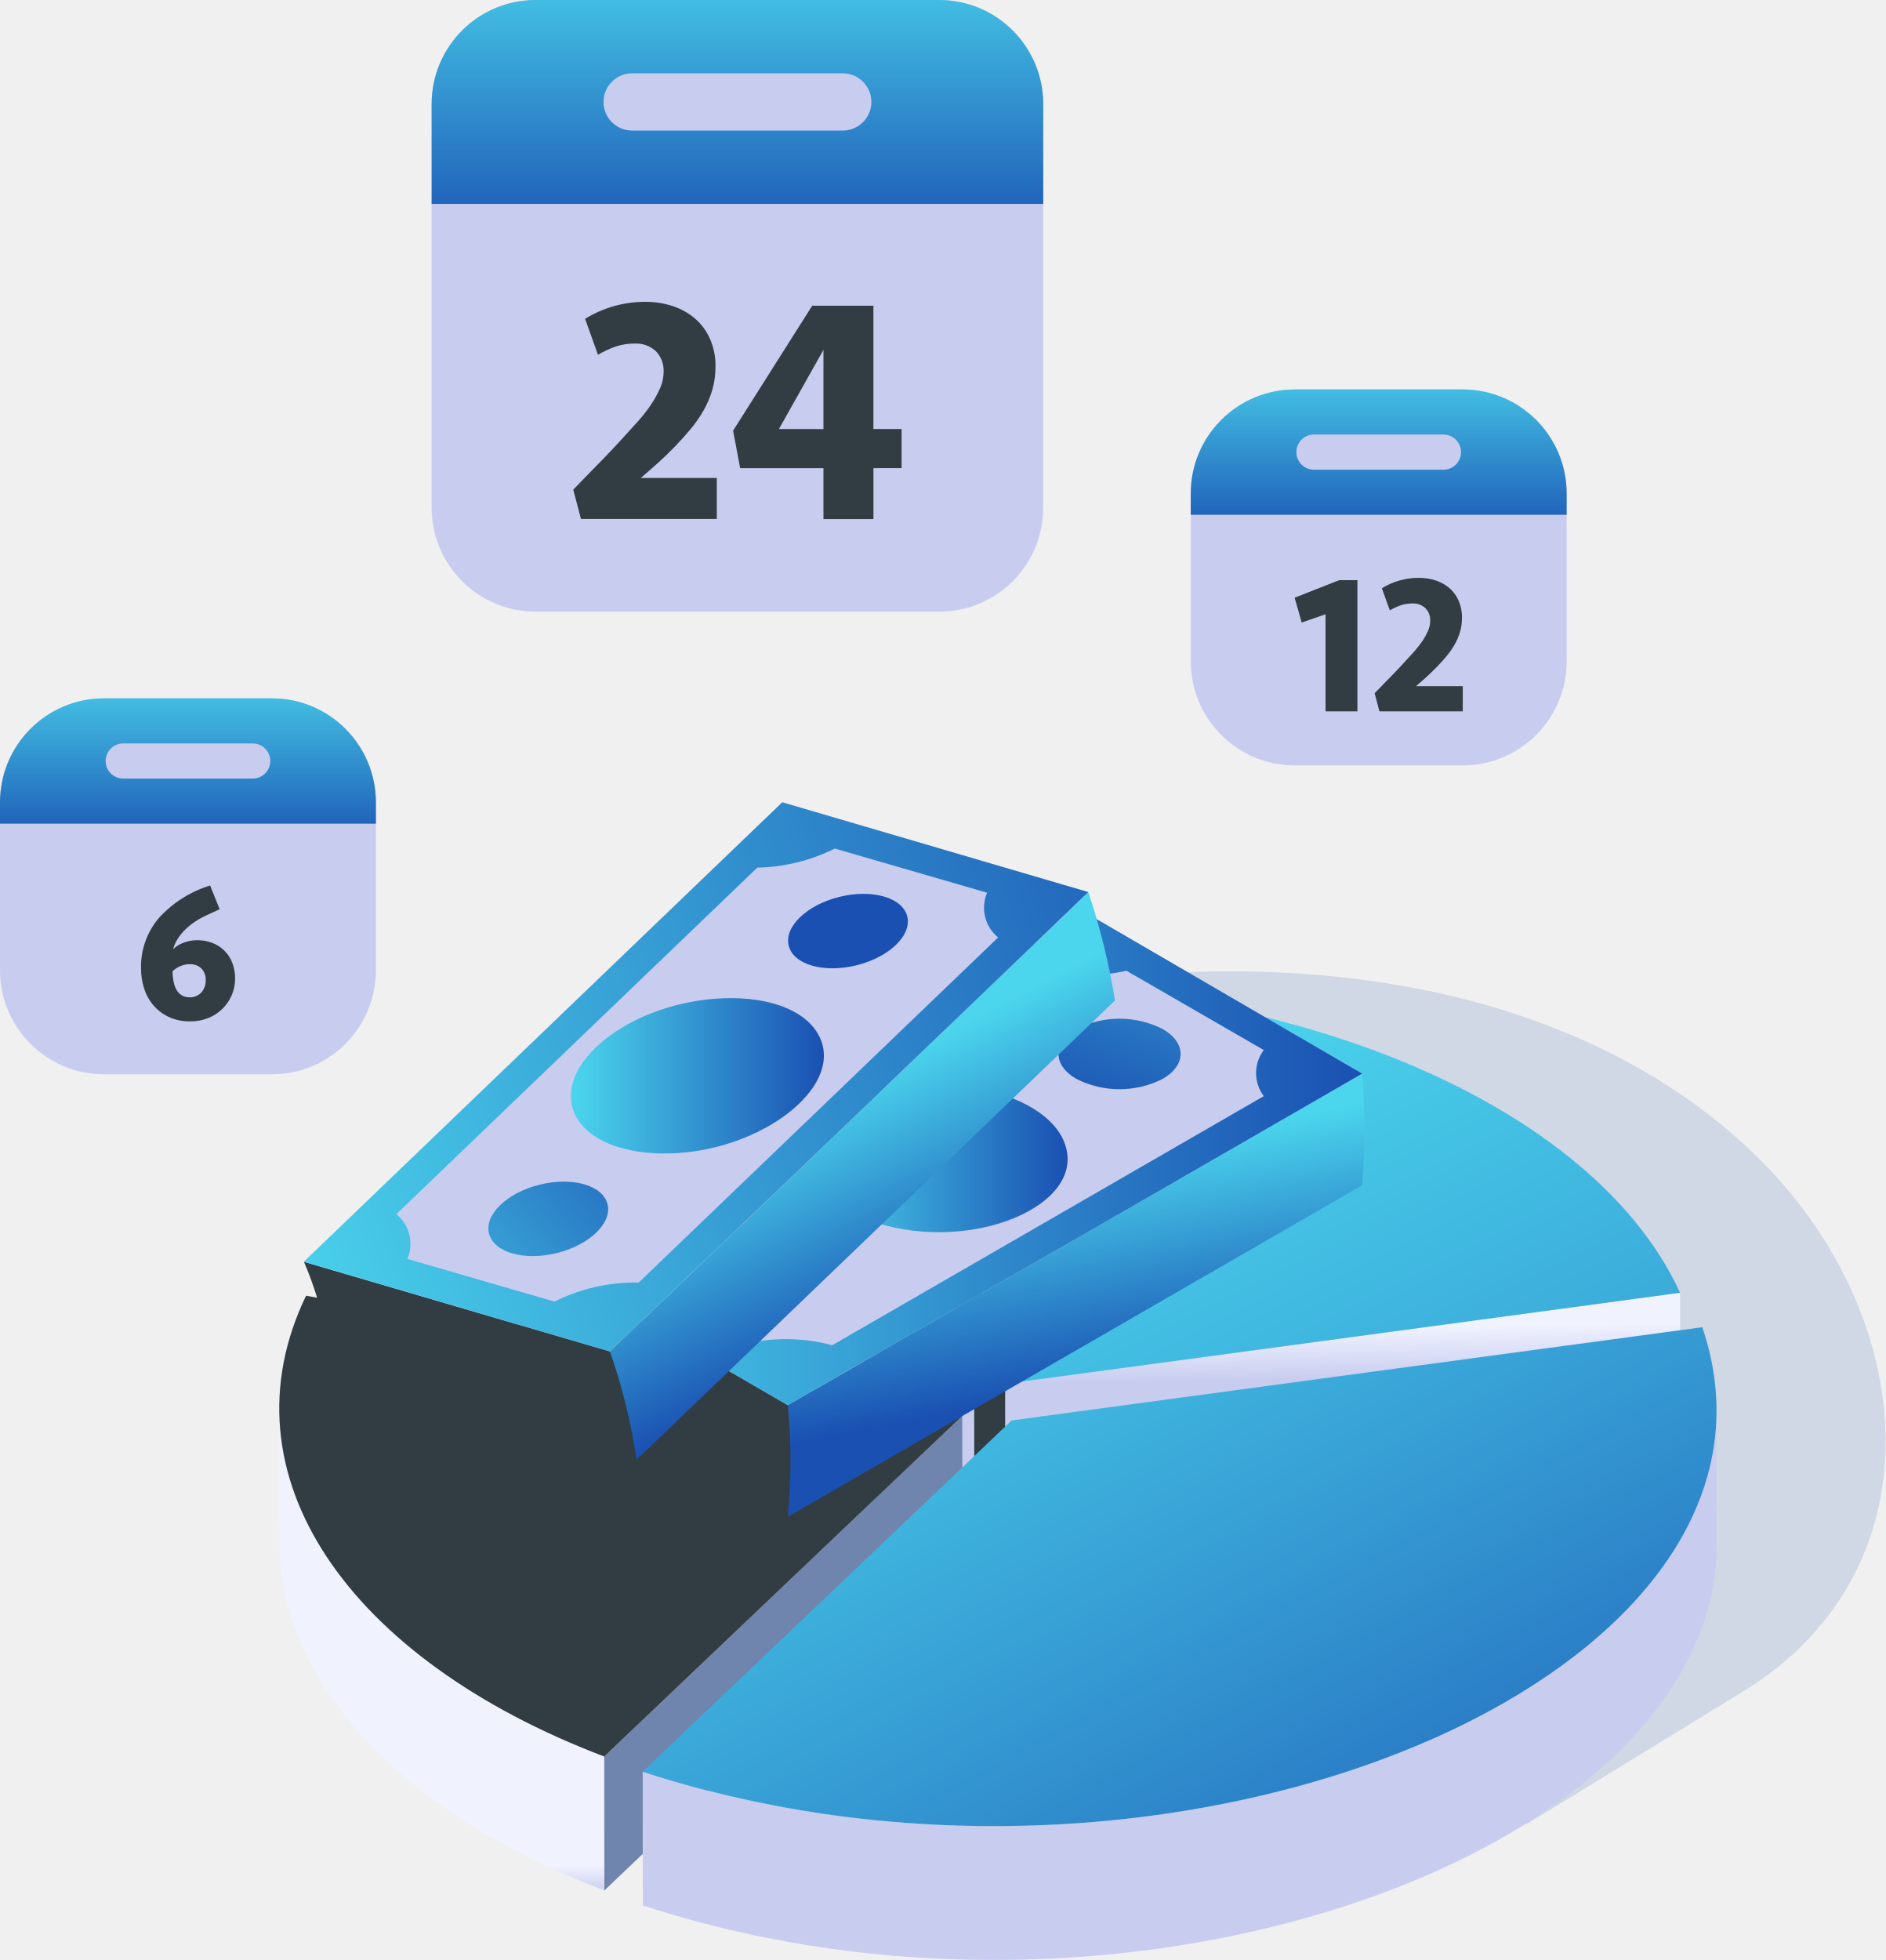
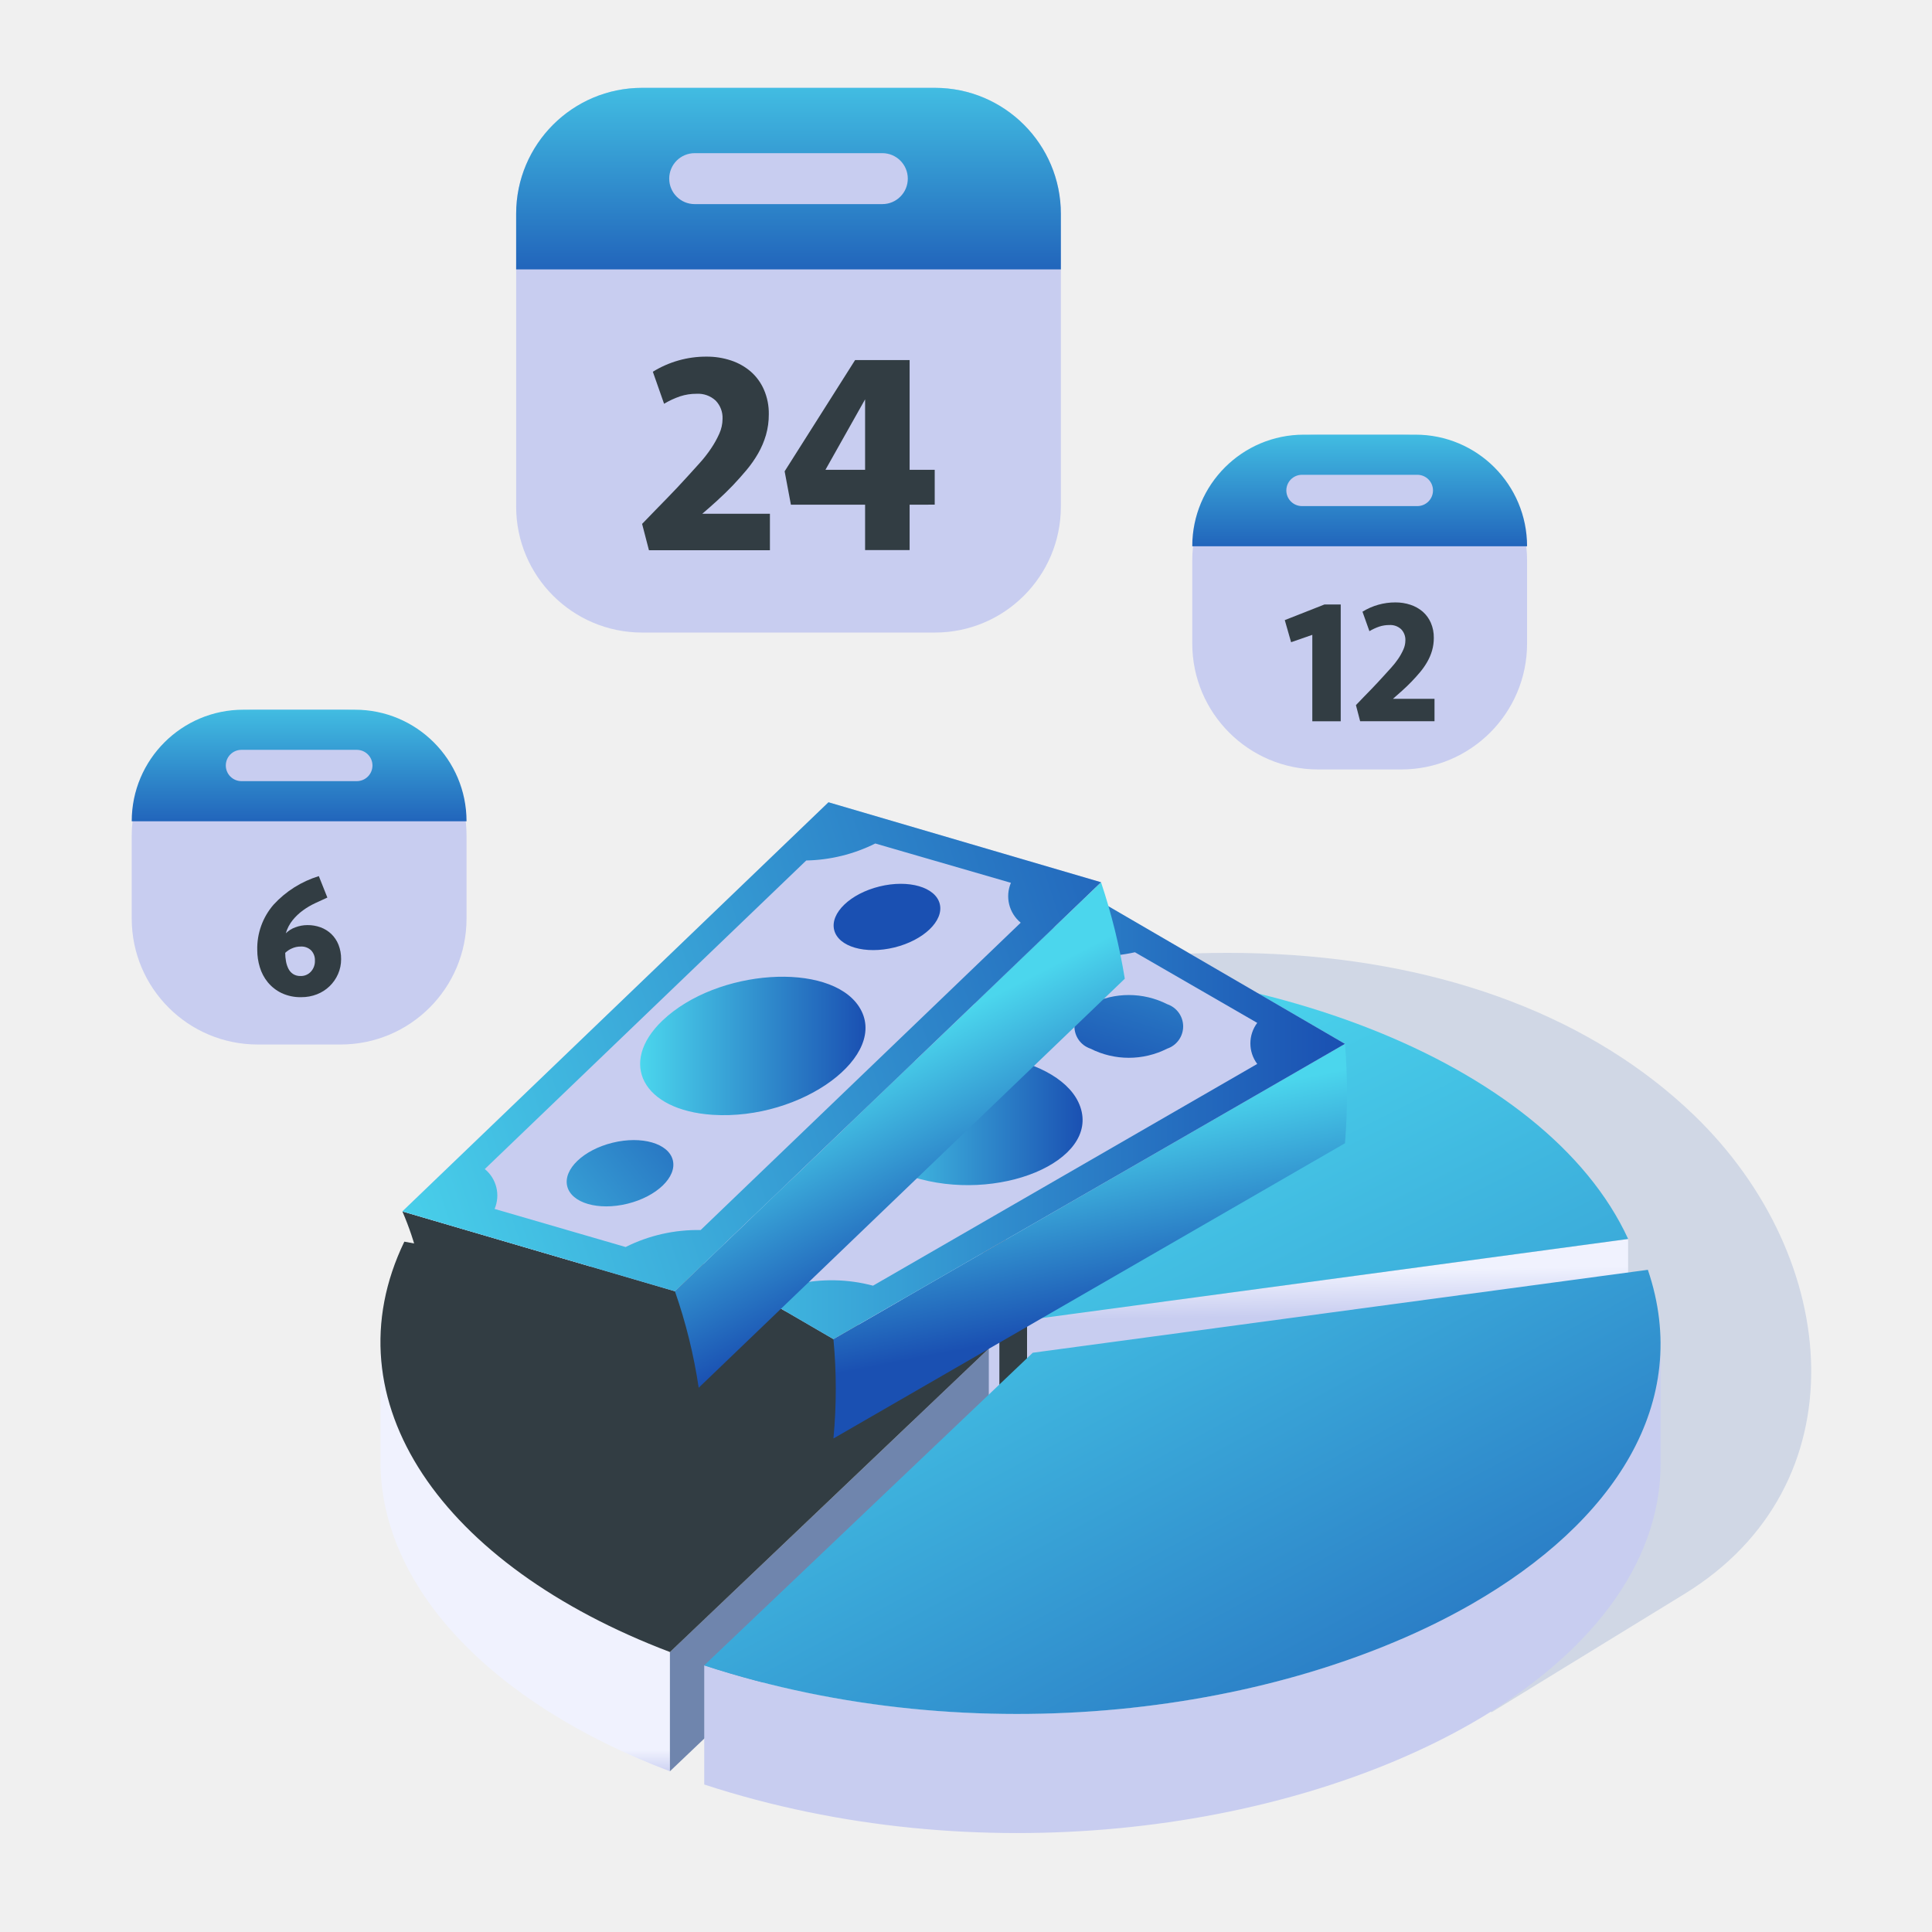
- <svg xmlns="http://www.w3.org/2000/svg" xmlns:xlink="http://www.w3.org/1999/xlink" width="104" height="108.084" viewBox="0 0 104 108.084">
+ <svg xmlns="http://www.w3.org/2000/svg" xmlns:xlink="http://www.w3.org/1999/xlink" width="88" height="88" viewBox="0 0 88 88">
  <defs>
    <linearGradient id="linear-gradient" x1="0.5" y1="-0.289" x2="0.5" y2="1.237" gradientUnits="objectBoundingBox">
      <stop offset="0" stop-color="#4bd6ed" />
      <stop offset="1" stop-color="#1a50b2" />
    </linearGradient>
    <linearGradient id="linear-gradient-4" x1="0.475" y1="-0.108" x2="0.514" y2="0.829" gradientUnits="objectBoundingBox">
      <stop offset="0.283" stop-color="#f0f2fe" />
      <stop offset="0.526" stop-color="#c8cdf0" />
    </linearGradient>
    <linearGradient id="linear-gradient-5" x1="0.113" y1="0.315" x2="2.199" y2="2.429" xlink:href="#linear-gradient" />
    <linearGradient id="linear-gradient-6" x1="0.536" y1="-0.006" x2="0.46" y2="1.069" gradientUnits="objectBoundingBox">
      <stop offset="0.204" stop-color="#f0f2fe" />
      <stop offset="0.383" stop-color="#c8cdf0" />
    </linearGradient>
    <linearGradient id="linear-gradient-7" x1="0.49" y1="0.391" x2="2.236" y2="1.537" xlink:href="#linear-gradient" />
    <linearGradient id="linear-gradient-8" x1="0.5" y1="0.492" x2="0.5" y2="2.014" gradientUnits="objectBoundingBox">
      <stop offset="0.301" stop-color="#f0f2fe" />
      <stop offset="0.339" stop-color="#c8cdf0" />
    </linearGradient>
    <linearGradient id="linear-gradient-9" x1="1.023" y1="2.496" x2="0.723" y2="1.32" xlink:href="#linear-gradient-8" />
    <linearGradient id="linear-gradient-10" x1="-0.015" y1="0.011" x2="1.277" y2="1.114" xlink:href="#linear-gradient" />
    <linearGradient id="linear-gradient-11" x1="0.425" y1="0.207" x2="0.548" y2="0.701" xlink:href="#linear-gradient" />
    <linearGradient id="linear-gradient-12" x1="0" y1="0.5" x2="1" y2="0.5" xlink:href="#linear-gradient" />
    <linearGradient id="linear-gradient-13" x1="2.501" y1="-3.252" x2="0.014" y2="1.412" xlink:href="#linear-gradient" />
    <linearGradient id="linear-gradient-16" x1="0.432" y1="0.35" x2="0.611" y2="0.744" xlink:href="#linear-gradient" />
    <linearGradient id="linear-gradient-18" x1="-0.943" y1="0.308" x2="-0.182" y2="0.409" xlink:href="#linear-gradient" />
    <linearGradient id="linear-gradient-19" x1="-1.51" y1="1.057" x2="2.06" y2="0.068" xlink:href="#linear-gradient" />
    <linearGradient id="linear-gradient-20" x1="-0.119" y1="0.642" x2="1.309" y2="0.314" xlink:href="#linear-gradient" />
  </defs>
-   <g id="Group_791" data-name="Group 791" transform="translate(-683 -294.605)">
-     <g id="Group_745" data-name="Group 745" transform="translate(718.446 348.172)" opacity="0.15" style="mix-blend-mode: multiply;isolation: isolate">
-       <g id="Group_744" data-name="Group 744">
-         <path id="Path_1227" data-name="Path 1227" d="M738.448,385.8l48.76,39.623,11.945-7.323c10.94-6.707,9.787-20.77.6-29.633C787.284,376.432,763.655,374.746,738.448,385.8Z" transform="translate(-738.448 -378.4)" fill="#1a50b2" />
-       </g>
-     </g>
-     <g id="Group_752" data-name="Group 752" transform="translate(683 294.605)">
-       <g id="Group_747" data-name="Group 747" transform="translate(23.806)">
-         <path id="Rectangle_364" data-name="Rectangle 364" d="M5.739,0H27.993a5.738,5.738,0,0,1,5.738,5.738V27.993a5.738,5.738,0,0,1-5.738,5.738H5.739A5.739,5.739,0,0,1,0,27.993V5.739A5.739,5.739,0,0,1,5.739,0Z" fill="#c8cdf0" />
-         <path id="Rectangle_365" data-name="Rectangle 365" d="M5.738,0H27.993a5.739,5.739,0,0,1,5.739,5.739v5.505a0,0,0,0,1,0,0H0a0,0,0,0,1,0,0V5.738A5.738,5.738,0,0,1,5.738,0Z" fill="url(#linear-gradient)" />
-         <rect id="Rectangle_366" data-name="Rectangle 366" width="14.774" height="3.155" rx="1.578" transform="translate(9.479 4.044)" fill="#c8cdf0" />
-         <g id="Group_746" data-name="Group 746" transform="translate(7.811 16.645)">
-           <path id="Path_1228" data-name="Path 1228" d="M733.112,321.58a6.268,6.268,0,0,1,3.322-.937,4.716,4.716,0,0,1,1.52.238,3.625,3.625,0,0,1,1.227.689,3.167,3.167,0,0,1,.822,1.122,3.674,3.674,0,0,1,.3,1.52,4.58,4.58,0,0,1-.176,1.289,5.3,5.3,0,0,1-.486,1.14,7.193,7.193,0,0,1-.716,1.025q-.406.486-.848.945-.477.495-.98.945t-.91.8h4.188v2.261h-7.492L732.458,331q.478-.495.848-.875l.7-.715q.327-.336.627-.653t.636-.689q.371-.407.76-.839a8.094,8.094,0,0,0,.7-.892,6.006,6.006,0,0,0,.513-.919,2.251,2.251,0,0,0,.2-.919,1.529,1.529,0,0,0-.424-1.131,1.6,1.6,0,0,0-1.183-.424,3.237,3.237,0,0,0-1.025.159,5.274,5.274,0,0,0-.989.46Z" transform="translate(-732.458 -320.643)" fill="#323d43" />
-           <path id="Path_1229" data-name="Path 1229" d="M753.989,329.932v2.809h-2.757v-2.809h-4.594l-.389-2.067,4.364-6.891h3.375v6.8h1.554v2.156Zm-2.757-6.52-2.455,4.364h2.455Z" transform="translate(-737.433 -320.762)" fill="#323d43" />
+   <g id="Icon_Monthly" data-name="Icon Monthly" transform="translate(-535 -269)">
+     <rect id="Rectangle_629" data-name="Rectangle 629" width="88" height="88" transform="translate(535 269)" fill="#fff" opacity="0" />
+     <g id="Group_2176" data-name="Group 2176" transform="translate(-142 -21.604)">
+       <g id="Group_745" data-name="Group 745" transform="translate(709.072 334.006)" opacity="0.15" style="mix-blend-mode: multiply;isolation: isolate">
+         <g id="Group_744" data-name="Group 744">
+           <path id="Path_1227" data-name="Path 1227" d="M738.448,383.846l35.865,29.144L783.1,407.6c8.047-4.933,7.2-15.277.444-21.8C774.369,376.953,756.989,375.713,738.448,383.846Z" transform="translate(-738.448 -378.4)" fill="#1a50b2" />
        </g>
      </g>
-       <g id="Group_749" data-name="Group 749" transform="translate(0 38.51)">
-         <path id="Rectangle_367" data-name="Rectangle 367" d="M5.739,0h9.256a5.738,5.738,0,0,1,5.738,5.738v9.256a5.738,5.738,0,0,1-5.738,5.738H5.739A5.739,5.739,0,0,1,0,14.995V5.739A5.739,5.739,0,0,1,5.739,0Z" fill="#c8cdf0" />
-         <path id="Rectangle_368" data-name="Rectangle 368" d="M5.738,0h9.256a5.739,5.739,0,0,1,5.739,5.739V6.911a0,0,0,0,1,0,0H0a0,0,0,0,1,0,0V5.738A5.738,5.738,0,0,1,5.738,0Z" fill="url(#linear-gradient)" />
-         <rect id="Rectangle_369" data-name="Rectangle 369" width="9.081" height="1.939" rx="0.97" transform="translate(5.826 2.486)" fill="#c8cdf0" />
-         <g id="Group_748" data-name="Group 748" transform="translate(7.771 10.322)">
-           <path id="Path_1230" data-name="Path 1230" d="M699.5,372.3q-.358.163-.754.347a4.535,4.535,0,0,0-.755.444,3.407,3.407,0,0,0-.641.607,2.347,2.347,0,0,0-.424.813,1.6,1.6,0,0,1,.6-.372,2.114,2.114,0,0,1,.736-.132,2.3,2.3,0,0,1,.812.142,1.935,1.935,0,0,1,.665.414,1.9,1.9,0,0,1,.45.669,2.363,2.363,0,0,1,.162.9,2.252,2.252,0,0,1-.19.92,2.352,2.352,0,0,1-1.3,1.252,2.608,2.608,0,0,1-.972.179,2.728,2.728,0,0,1-1.222-.255,2.527,2.527,0,0,1-.852-.667,2.7,2.7,0,0,1-.494-.934,3.608,3.608,0,0,1-.158-1.053,4.136,4.136,0,0,1,1.01-2.819,6.312,6.312,0,0,1,2.8-1.764Zm-.771,3.907a.87.87,0,0,0-.232-.637.856.856,0,0,0-.642-.238,1.291,1.291,0,0,0-.555.119,1.4,1.4,0,0,0-.4.27,2.857,2.857,0,0,0,.049.529,1.665,1.665,0,0,0,.151.458.849.849,0,0,0,.286.324.806.806,0,0,0,.464.124.834.834,0,0,0,.637-.265A.96.96,0,0,0,698.729,376.21Z" transform="translate(-695.156 -370.992)" fill="#323d43" />
+       <g id="Group_752" data-name="Group 752" transform="translate(683 294.605)">
+         <g id="Group_747" data-name="Group 747" transform="translate(17.51)">
+           <path id="Rectangle_364" data-name="Rectangle 364" d="M5.739,0H19.073a5.738,5.738,0,0,1,5.738,5.738V19.073a5.738,5.738,0,0,1-5.738,5.738H5.739A5.739,5.739,0,0,1,0,19.072V5.739A5.739,5.739,0,0,1,5.739,0Z" fill="#c8cdf0" />
+           <path id="Rectangle_365" data-name="Rectangle 365" d="M5.738,0H19.072a5.739,5.739,0,0,1,5.739,5.739V8.27a0,0,0,0,1,0,0H0a0,0,0,0,1,0,0V5.738A5.738,5.738,0,0,1,5.738,0Z" fill="url(#linear-gradient)" />
+           <rect id="Rectangle_366" data-name="Rectangle 366" width="10.867" height="2.321" rx="1.16" transform="translate(6.972 2.975)" fill="#c8cdf0" />
+           <g id="Group_746" data-name="Group 746" transform="translate(5.745 12.243)">
+             <path id="Path_1228" data-name="Path 1228" d="M732.939,321.332a4.61,4.61,0,0,1,2.443-.689,3.468,3.468,0,0,1,1.118.175,2.665,2.665,0,0,1,.9.507,2.329,2.329,0,0,1,.6.825,2.7,2.7,0,0,1,.221,1.118,3.369,3.369,0,0,1-.13.948,3.9,3.9,0,0,1-.357.838,5.286,5.286,0,0,1-.527.754q-.3.358-.624.7-.351.364-.721.7t-.67.591h3.08v1.663h-5.51l-.312-1.2q.351-.364.624-.644l.513-.526q.241-.247.461-.481t.468-.507q.273-.3.559-.617a5.951,5.951,0,0,0,.513-.656,4.417,4.417,0,0,0,.377-.676,1.655,1.655,0,0,0,.149-.676,1.125,1.125,0,0,0-.312-.832,1.176,1.176,0,0,0-.87-.312,2.382,2.382,0,0,0-.754.117,3.88,3.88,0,0,0-.727.338Z" transform="translate(-732.458 -320.643)" fill="#323d43" />
+             <path id="Path_1229" data-name="Path 1229" d="M751.942,327.563v2.066h-2.028v-2.066h-3.379l-.286-1.521,3.21-5.068h2.483v5h1.143v1.586Zm-2.028-4.8-1.806,3.21h1.806Z" transform="translate(-739.765 -320.818)" fill="#323d43" />
+           </g>
+         </g>
+         <g id="Group_749" data-name="Group 749" transform="translate(0 28.325)">
+           <path id="Rectangle_367" data-name="Rectangle 367" d="M5.739,0H9.512A5.738,5.738,0,0,1,15.25,5.738V9.512A5.738,5.738,0,0,1,9.512,15.25H5.739A5.739,5.739,0,0,1,0,9.512V5.739A5.739,5.739,0,0,1,5.739,0Z" fill="#c8cdf0" />
+           <path id="Rectangle_368" data-name="Rectangle 368" d="M5.083,0h5.083A5.083,5.083,0,0,1,15.25,5.083v0a0,0,0,0,1,0,0H0a0,0,0,0,1,0,0v0A5.083,5.083,0,0,1,5.083,0Z" fill="url(#linear-gradient)" />
+           <rect id="Rectangle_369" data-name="Rectangle 369" width="6.68" height="1.426" rx="0.713" transform="translate(4.285 1.828)" fill="#c8cdf0" />
+           <g id="Group_748" data-name="Group 748" transform="translate(5.716 7.593)">
+             <path id="Path_1230" data-name="Path 1230" d="M698.351,371.956l-.555.255a3.339,3.339,0,0,0-.555.327,2.5,2.5,0,0,0-.471.446,1.726,1.726,0,0,0-.312.6,1.179,1.179,0,0,1,.438-.274,1.556,1.556,0,0,1,.541-.1,1.688,1.688,0,0,1,.6.1,1.423,1.423,0,0,1,.489.3,1.4,1.4,0,0,1,.331.492,1.738,1.738,0,0,1,.12.661,1.656,1.656,0,0,1-.14.677,1.73,1.73,0,0,1-.958.921,1.918,1.918,0,0,1-.715.132,2.007,2.007,0,0,1-.9-.188,1.859,1.859,0,0,1-.627-.491,1.986,1.986,0,0,1-.363-.687,2.654,2.654,0,0,1-.116-.775,3.042,3.042,0,0,1,.743-2.073,4.643,4.643,0,0,1,2.061-1.3Zm-.567,2.874a.64.64,0,0,0-.171-.468.63.63,0,0,0-.473-.175.95.95,0,0,0-.409.087,1.033,1.033,0,0,0-.3.2,2.1,2.1,0,0,0,.036.389,1.226,1.226,0,0,0,.111.337.624.624,0,0,0,.211.238.593.593,0,0,0,.341.091.614.614,0,0,0,.468-.195A.706.706,0,0,0,697.784,374.83Z" transform="translate(-695.156 -370.992)" fill="#323d43" />
+           </g>
+         </g>
+         <g id="Group_751" data-name="Group 751" transform="translate(48.306 15.797)">
+           <path id="Rectangle_370" data-name="Rectangle 370" d="M5.739,0H9.512A5.738,5.738,0,0,1,15.25,5.738V9.512A5.738,5.738,0,0,1,9.512,15.25H5.739A5.739,5.739,0,0,1,0,9.512V5.739A5.739,5.739,0,0,1,5.739,0Z" fill="#c8cdf0" />
+           <path id="Rectangle_371" data-name="Rectangle 371" d="M5.083,0h5.084A5.083,5.083,0,0,1,15.25,5.083v0a0,0,0,0,1,0,0H0a0,0,0,0,1,0,0v0A5.083,5.083,0,0,1,5.083,0Z" fill="url(#linear-gradient)" />
+           <rect id="Rectangle_372" data-name="Rectangle 372" width="6.68" height="1.426" rx="0.713" transform="translate(4.285 1.828)" fill="#c8cdf0" />
+           <g id="Group_750" data-name="Group 750" transform="translate(4.214 7.641)">
+             <path id="Path_1231" data-name="Path 1231" d="M795.949,349.974v-3.938l-.966.336-.288-1.007,1.805-.711h.743v5.32Z" transform="translate(-794.695 -344.559)" fill="#323d43" />
+             <path id="Path_1232" data-name="Path 1232" d="M801.888,344.874a2.834,2.834,0,0,1,1.5-.423,2.137,2.137,0,0,1,.687.108,1.65,1.65,0,0,1,.555.311,1.441,1.441,0,0,1,.371.507,1.663,1.663,0,0,1,.136.687,2.062,2.062,0,0,1-.08.583,2.377,2.377,0,0,1-.22.515,3.234,3.234,0,0,1-.323.463q-.184.22-.384.427c-.143.149-.292.291-.443.427s-.289.257-.411.363h1.893v1.022h-3.387l-.192-.735.384-.4.315-.323q.147-.152.284-.3t.287-.312q.168-.183.344-.379a3.786,3.786,0,0,0,.315-.4,2.7,2.7,0,0,0,.231-.416,1.014,1.014,0,0,0,.092-.415.69.69,0,0,0-.192-.511.723.723,0,0,0-.535-.192,1.458,1.458,0,0,0-.464.072,2.382,2.382,0,0,0-.447.208Z" transform="translate(-798.349 -344.451)" fill="#323d43" />
+           </g>
        </g>
      </g>
-       <g id="Group_751" data-name="Group 751" transform="translate(65.674 21.477)">
-         <path id="Rectangle_370" data-name="Rectangle 370" d="M5.739,0h9.256a5.738,5.738,0,0,1,5.738,5.738v9.256a5.738,5.738,0,0,1-5.738,5.738H5.739A5.739,5.739,0,0,1,0,14.995V5.739A5.739,5.739,0,0,1,5.739,0Z" fill="#c8cdf0" />
-         <path id="Rectangle_371" data-name="Rectangle 371" d="M5.738,0h9.256a5.739,5.739,0,0,1,5.739,5.739V6.911a0,0,0,0,1,0,0H0a0,0,0,0,1,0,0V5.738A5.738,5.738,0,0,1,5.738,0Z" fill="url(#linear-gradient)" />
-         <rect id="Rectangle_372" data-name="Rectangle 372" width="9.081" height="1.939" rx="0.97" transform="translate(5.826 2.486)" fill="#c8cdf0" />
-         <g id="Group_750" data-name="Group 750" transform="translate(5.729 10.388)">
-           <path id="Path_1231" data-name="Path 1231" d="M796.4,351.887v-5.354l-1.314.456-.391-1.369,2.454-.967h1.01v7.233Z" transform="translate(-794.695 -344.524)" fill="#323d43" />
-           <path id="Path_1232" data-name="Path 1232" d="M801.994,345.026a3.853,3.853,0,0,1,2.041-.575,2.906,2.906,0,0,1,.935.146,2.243,2.243,0,0,1,.754.423,1.959,1.959,0,0,1,.505.69,2.26,2.26,0,0,1,.185.934,2.8,2.8,0,0,1-.109.793,3.233,3.233,0,0,1-.3.7,4.4,4.4,0,0,1-.44.63q-.25.3-.522.581c-.195.2-.4.4-.6.581s-.393.35-.559.494h2.574v1.39h-4.6l-.261-1,.522-.538.429-.439q.2-.206.386-.4t.391-.424q.228-.249.467-.515a5.147,5.147,0,0,0,.429-.548,3.67,3.67,0,0,0,.315-.565,1.378,1.378,0,0,0,.125-.564.938.938,0,0,0-.261-.695.983.983,0,0,0-.728-.261,1.981,1.981,0,0,0-.63.1,3.237,3.237,0,0,0-.608.283Z" transform="translate(-797.183 -344.451)" fill="#323d43" />
-         </g>
-       </g>
-     </g>
-     <g id="Group_773" data-name="Group 773" transform="translate(698.402 348.878)">
-       <g id="Group_772" data-name="Group 772">
-         <g id="Group_771" data-name="Group 771">
-           <g id="Group_757" data-name="Group 757" transform="translate(34.476)">
-             <g id="Group_756" data-name="Group 756" style="isolation: isolate">
-               <g id="Group_753" data-name="Group 753" transform="translate(0 0.143)">
-                 <path id="Path_1233" data-name="Path 1233" d="M761.023,379.727l.006,7.385,4.306,21.332,1.265.563-.006-7.385Z" transform="translate(-761.023 -379.727)" fill="#323d43" />
-               </g>
-               <g id="Group_754" data-name="Group 754" transform="translate(5.571 17.016)">
-                 <path id="Path_1234" data-name="Path 1234" d="M769.738,411.143l.006,7.385,37.214-5.023-.006-7.385Z" transform="translate(-769.738 -406.12)" fill="url(#linear-gradient-4)" />
-               </g>
-               <g id="Group_755" data-name="Group 755">
-                 <path id="Path_1235" data-name="Path 1235" d="M761.023,379.646l5.571,21.895,37.214-5.023C798.732,385.484,780.382,378.393,761.023,379.646Z" transform="translate(-761.023 -379.503)" fill="url(#linear-gradient-5)" />
+       <g id="Group_773" data-name="Group 773" transform="translate(694.329 334.525)">
+         <g id="Group_772" data-name="Group 772">
+           <g id="Group_771" data-name="Group 771">
+             <g id="Group_757" data-name="Group 757" transform="translate(25.359)">
+               <g id="Group_756" data-name="Group 756" style="isolation: isolate">
+                 <g id="Group_753" data-name="Group 753" transform="translate(0 0.105)">
+                   <path id="Path_1233" data-name="Path 1233" d="M761.023,379.727l0,5.432,3.167,15.69.93.414,0-5.432Z" transform="translate(-761.023 -379.727)" fill="#323d43" />
+                 </g>
+                 <g id="Group_754" data-name="Group 754" transform="translate(4.098 12.516)">
+                   <path id="Path_1234" data-name="Path 1234" d="M769.738,409.815l0,5.432,27.372-3.694,0-5.432Z" transform="translate(-769.738 -406.12)" fill="url(#linear-gradient-4)" />
+                 </g>
+                 <g id="Group_755" data-name="Group 755">
+                   <path id="Path_1235" data-name="Path 1235" d="M761.023,379.608l4.1,16.1,27.372-3.694C788.759,383.9,775.262,378.686,761.023,379.608Z" transform="translate(-761.023 -379.503)" fill="url(#linear-gradient-5)" />
+                 </g>
              </g>
            </g>
-           </g>
-           <g id="Group_761" data-name="Group 761" transform="translate(2.571 0.43)">
-             <g id="Group_760" data-name="Group 760" style="isolation: isolate">
-               <g id="Group_758" data-name="Group 758" transform="translate(0 14.952)">
-                 <path id="Path_1236" data-name="Path 1236" d="M711.114,403.564l.006,7.385,35.757,6.545-.006-7.385Z" transform="translate(-711.114 -403.564)" fill="url(#linear-gradient-6)" />
-               </g>
-               <g id="Group_759" data-name="Group 759" transform="translate(0)">
-                 <path id="Path_1237" data-name="Path 1237" d="M720.577,386.486a25.816,25.816,0,0,0-9.463,8.641l35.756,6.545-5.468-21.5A53.354,53.354,0,0,0,720.577,386.486Z" transform="translate(-711.114 -380.175)" fill="url(#linear-gradient-7)" />
+             <g id="Group_761" data-name="Group 761" transform="translate(1.891 0.316)">
+               <g id="Group_760" data-name="Group 760" style="isolation: isolate">
+                 <g id="Group_758" data-name="Group 758" transform="translate(0 10.998)">
+                   <path id="Path_1236" data-name="Path 1236" d="M711.114,403.564l0,5.432,26.3,4.814,0-5.432Z" transform="translate(-711.114 -403.564)" fill="url(#linear-gradient-6)" />
+                 </g>
+                 <g id="Group_759" data-name="Group 759" transform="translate(0)">
+                   <path id="Path_1237" data-name="Path 1237" d="M718.074,384.817a18.988,18.988,0,0,0-6.96,6.356l26.3,4.814-4.022-15.812A39.244,39.244,0,0,0,718.074,384.817Z" transform="translate(-711.114 -380.175)" fill="url(#linear-gradient-7)" />
+                 </g>
              </g>
            </g>
-           </g>
-           <g id="Group_766" data-name="Group 766" transform="translate(0 17.178)">
-             <g id="Group_765" data-name="Group 765" style="isolation: isolate">
-               <g id="Group_762" data-name="Group 762" transform="translate(0 6.225)">
-                 <path id="Path_1238" data-name="Path 1238" d="M707.093,416.112l.006,7.385c.006,7.709,6.751,14.947,17.925,19.187l-.006-7.385C713.844,431.059,707.1,423.822,707.093,416.112Z" transform="translate(-707.093 -416.112)" fill="url(#linear-gradient-8)" />
-               </g>
-               <g id="Group_763" data-name="Group 763" transform="translate(17.925 6.623)">
-                 <path id="Path_1239" data-name="Path 1239" d="M735.133,435.523l.006,7.385,19.747-18.79-.006-7.384Z" transform="translate(-735.133 -416.734)" fill="#6f85ad" />
-               </g>
-               <g id="Group_764" data-name="Group 764">
-                 <path id="Path_1240" data-name="Path 1240" d="M708.572,406.374c-4.759,9.858,2.29,20.04,16.446,25.412L744.765,413Z" transform="translate(-707.093 -406.374)" fill="#323d43" />
+             <g id="Group_766" data-name="Group 766" transform="translate(0 12.635)">
+               <g id="Group_765" data-name="Group 765" style="isolation: isolate">
+                 <g id="Group_762" data-name="Group 762" transform="translate(0 4.579)">
+                   <path id="Path_1238" data-name="Path 1238" d="M707.093,416.112l0,5.432c0,5.67,4.966,10.994,13.185,14.113l0-5.432C712.059,427.106,707.1,421.783,707.093,416.112Z" transform="translate(-707.093 -416.112)" fill="url(#linear-gradient-8)" />
+                 </g>
+                 <g id="Group_763" data-name="Group 763" transform="translate(13.185 4.871)">
+                   <path id="Path_1239" data-name="Path 1239" d="M735.133,430.554l0,5.432,14.525-13.821,0-5.432Z" transform="translate(-735.133 -416.734)" fill="#6f85ad" />
+                 </g>
+                 <g id="Group_764" data-name="Group 764">
+                   <path id="Path_1240" data-name="Path 1240" d="M708.181,406.374c-3.5,7.251,1.684,14.741,12.1,18.692L734.8,411.245Z" transform="translate(-707.093 -406.374)" fill="#323d43" />
+                 </g>
              </g>
            </g>
-           </g>
-           <g id="Group_770" data-name="Group 770" transform="translate(20.044 18.915)">
-             <g id="Group_769" data-name="Group 769" style="isolation: isolate">
-               <g id="Group_767" data-name="Group 767" transform="translate(0 4.591)">
-                 <path id="Path_1241" data-name="Path 1241" d="M797.679,423.657l-.005-7.384c0,6.359-4.555,12.005-11.684,16.1-11.814,6.788-30.686,9.324-47.542,3.813l.006,7.384c16.856,5.512,35.728,2.976,47.542-3.813C793.125,435.663,797.684,430.017,797.679,423.657Z" transform="translate(-738.448 -416.273)" fill="url(#linear-gradient-9)" />
-               </g>
-               <g id="Group_768" data-name="Group 768">
-                 <path id="Path_1242" data-name="Path 1242" d="M758.8,414.233,738.448,433.6c16.856,5.512,35.728,2.976,47.542-3.813,8.8-5.059,13.689-12.48,10.9-20.693Z" transform="translate(-738.448 -409.092)" fill="url(#linear-gradient-10)" />
+             <g id="Group_770" data-name="Group 770" transform="translate(14.744 13.913)">
+               <g id="Group_769" data-name="Group 769" style="isolation: isolate">
+                 <g id="Group_767" data-name="Group 767" transform="translate(0 3.377)">
+                   <path id="Path_1241" data-name="Path 1241" d="M782.015,421.7l0-5.431c0,4.678-3.35,8.831-8.594,11.844-8.69,4.993-22.571,6.858-34.969,2.8l0,5.431c12.4,4.055,26.279,2.189,34.969-2.8C778.665,430.535,782.019,426.383,782.015,421.7Z" transform="translate(-738.448 -416.273)" fill="url(#linear-gradient-9)" />
+                 </g>
+                 <g id="Group_768" data-name="Group 768">
+                   <path id="Path_1242" data-name="Path 1242" d="M753.417,412.873l-14.969,14.243c12.4,4.054,26.279,2.189,34.969-2.8,6.476-3.721,10.069-9.18,8.016-15.22Z" transform="translate(-738.448 -409.092)" fill="url(#linear-gradient-10)" />
+                 </g>
              </g>
            </g>
          </g>
        </g>
      </g>
-     </g>
-     <g id="Group_790" data-name="Group 790" transform="translate(699.761 338.846)">
-       <g id="Group_781" data-name="Group 781" transform="translate(11.488 6.12)">
-         <g id="Group_778" data-name="Group 778" transform="translate(0 0.006)">
-           <g id="Group_777" data-name="Group 777" style="isolation: isolate">
-             <g id="Group_774" data-name="Group 774" transform="translate(0 18.283)">
-               <path id="Path_1243" data-name="Path 1243" d="M727.19,401.992a18.538,18.538,0,0,1,0,6.152l15.2,8.839a29.721,29.721,0,0,0,0-6.152Z" transform="translate(-727.19 -401.992)" fill="#323d43" />
-             </g>
-             <g id="Group_775" data-name="Group 775" transform="translate(15.205 8.839)">
-               <path id="Path_1244" data-name="Path 1244" d="M750.974,405.5a32.663,32.663,0,0,1,0,6.152l31.678-18.282a38.075,38.075,0,0,0,0-6.153Z" transform="translate(-750.974 -387.219)" fill="url(#linear-gradient-11)" />
-             </g>
-             <g id="Group_776" data-name="Group 776">
-               <path id="Path_1245" data-name="Path 1245" d="M727.19,391.675l15.2,8.839,31.678-18.283-15.2-8.839Z" transform="translate(-727.19 -373.392)" fill="#c8cdf0" />
+       <g id="Group_790" data-name="Group 790" transform="translate(695.328 327.146)">
+         <g id="Group_781" data-name="Group 781" transform="translate(8.45 4.501)">
+           <g id="Group_778" data-name="Group 778" transform="translate(0 0.004)">
+             <g id="Group_777" data-name="Group 777" style="isolation: isolate">
+               <g id="Group_774" data-name="Group 774" transform="translate(0 13.448)">
+                 <path id="Path_1243" data-name="Path 1243" d="M727.19,401.992a13.637,13.637,0,0,1,0,4.525l11.183,6.5a21.861,21.861,0,0,0,0-4.525Z" transform="translate(-727.19 -401.992)" fill="#323d43" />
+               </g>
+               <g id="Group_775" data-name="Group 775" transform="translate(11.184 6.501)">
+                 <path id="Path_1244" data-name="Path 1244" d="M750.974,400.667a24.029,24.029,0,0,1,0,4.525l23.3-13.448a28,28,0,0,0,0-4.526Z" transform="translate(-750.974 -387.219)" fill="url(#linear-gradient-11)" />
+               </g>
+               <g id="Group_776" data-name="Group 776">
+                 <path id="Path_1245" data-name="Path 1245" d="M727.19,386.84l11.184,6.5,23.3-13.448-11.184-6.5Z" transform="translate(-727.19 -373.392)" fill="#c8cdf0" />
+               </g>
            </g>
          </g>
+           <g id="Group_780" data-name="Group 780" transform="translate(0)">
+             <g id="Group_779" data-name="Group 779" transform="translate(12.071 6.962)">
+               <path id="Path_1246" data-name="Path 1246" d="M754.377,389.067c2.982-1.7,8.027-.787,8.838,1.522.877,2.493-3.765,4.428-7.658,3.193C752.521,392.819,751.938,390.465,754.377,389.067Z" transform="translate(-752.861 -388.188)" fill="url(#linear-gradient-12)" />
+             </g>
+             <path id="Path_1247" data-name="Path 1247" d="M775.048,384.925a3.871,3.871,0,0,0,3.5,0,1.068,1.068,0,0,0,0-2.023,3.872,3.872,0,0,0-3.5,0A1.067,1.067,0,0,0,775.048,384.925Z" transform="translate(-752.16 -378.205)" fill="url(#linear-gradient-13)" />
+             <ellipse id="Ellipse_88" data-name="Ellipse 88" cx="2.477" cy="1.43" rx="2.477" ry="1.43" transform="translate(7.564 12.705)" fill="url(#linear-gradient-12)" />
+             <path id="Path_1248" data-name="Path 1248" d="M727.19,386.835c.493.284,10.687,6.215,11.183,6.5l23.3-13.448c-.583-.336-10.616-6.179-11.182-6.506Zm4.1.894a1.558,1.558,0,0,0,0-1.87l17.578-10.145a7.373,7.373,0,0,0,3.239,0l5.57,3.217a1.558,1.558,0,0,0,0,1.87l-17.5,10.1a7.33,7.33,0,0,0-3.5-.067Z" transform="translate(-727.19 -373.383)" fill="url(#linear-gradient-12)" />
+           </g>
        </g>
-         <g id="Group_780" data-name="Group 780" transform="translate(0)">
-           <g id="Group_779" data-name="Group 779" transform="translate(16.411 9.464)">
-             <path id="Path_1246" data-name="Path 1246" d="M754.922,389.383c4.054-2.317,10.913-1.07,12.015,2.069,1.192,3.389-5.119,6.019-10.411,4.341C752.4,394.484,751.607,391.284,754.922,389.383Z" transform="translate(-752.861 -388.188)" fill="url(#linear-gradient-12)" />
-           </g>
-           <path id="Path_1247" data-name="Path 1247" d="M775.308,385.8a5.263,5.263,0,0,0,4.763,0c1.316-.759,1.316-1.991,0-2.75a5.264,5.264,0,0,0-4.763,0C773.993,383.812,773.993,385.044,775.308,385.8Z" transform="translate(-744.192 -376.666)" fill="url(#linear-gradient-13)" />
-           <ellipse id="Ellipse_88" data-name="Ellipse 88" cx="3.368" cy="1.945" rx="3.368" ry="1.945" transform="translate(10.284 17.273)" fill="url(#linear-gradient-12)" />
-           <path id="Path_1248" data-name="Path 1248" d="M727.19,391.672c.67.387,14.529,8.45,15.2,8.84l31.679-18.284c-.792-.457-14.433-8.4-15.2-8.845Zm5.579,1.216a2.118,2.118,0,0,0,0-2.542l23.9-13.793a10.024,10.024,0,0,0,4.4,0l7.573,4.374a2.118,2.118,0,0,0,0,2.542l-23.8,13.735a9.964,9.964,0,0,0-4.763-.091Z" transform="translate(-727.19 -373.383)" fill="url(#linear-gradient-12)" />
-         </g>
-       </g>
-       <g id="Group_789" data-name="Group 789" transform="translate(0 0)">
-         <g id="Group_786" data-name="Group 786" transform="translate(0 0.007)">
-           <g id="Group_785" data-name="Group 785" style="isolation: isolate">
-             <g id="Group_782" data-name="Group 782" transform="translate(0 25.329)">
-               <path id="Path_1249" data-name="Path 1249" d="M709.219,403.443a18.533,18.533,0,0,1,1.472,5.973l16.878,4.946a29.711,29.711,0,0,0-1.472-5.973Z" transform="translate(-709.219 -403.443)" fill="#323d43" />
-             </g>
-             <g id="Group_783" data-name="Group 783" transform="translate(16.878 4.946)">
-               <path id="Path_1250" data-name="Path 1250" d="M735.62,396.887a32.719,32.719,0,0,1,1.472,5.973l26.386-25.329a38.231,38.231,0,0,0-1.472-5.974Z" transform="translate(-735.62 -371.557)" fill="url(#linear-gradient-16)" />
-             </g>
-             <g id="Group_784" data-name="Group 784">
-               <path id="Path_1251" data-name="Path 1251" d="M709.219,389.15,726.1,394.1l26.386-25.329L735.6,363.821Z" transform="translate(-709.219 -363.821)" fill="#c8cdf0" />
+         <g id="Group_789" data-name="Group 789" transform="translate(0 0)">
+           <g id="Group_786" data-name="Group 786" transform="translate(0 0.005)">
+             <g id="Group_785" data-name="Group 785" style="isolation: isolate">
+               <g id="Group_782" data-name="Group 782" transform="translate(0 18.631)">
+                 <path id="Path_1249" data-name="Path 1249" d="M709.219,403.443a13.632,13.632,0,0,1,1.082,4.394l12.415,3.638a21.856,21.856,0,0,0-1.083-4.394Z" transform="translate(-709.219 -403.443)" fill="#323d43" />
+               </g>
+               <g id="Group_783" data-name="Group 783" transform="translate(12.414 3.638)">
+                 <path id="Path_1250" data-name="Path 1250" d="M735.62,390.188a24.072,24.072,0,0,1,1.083,4.394l19.408-18.631a28.115,28.115,0,0,0-1.083-4.394Z" transform="translate(-735.62 -371.557)" fill="url(#linear-gradient-16)" />
+               </g>
+               <g id="Group_784" data-name="Group 784">
+                 <path id="Path_1251" data-name="Path 1251" d="M709.219,382.451l12.414,3.638,19.408-18.631-12.414-3.638Z" transform="translate(-709.219 -363.821)" fill="#c8cdf0" />
+               </g>
            </g>
          </g>
-         </g>
-         <g id="Group_788" data-name="Group 788" transform="translate(0)">
-           <g id="Group_787" data-name="Group 787" transform="translate(14.722 10.8)">
-             <path id="Path_1252" data-name="Path 1252" d="M733.637,383.414c3.382-3.219,10.34-3.649,12.162-.865,1.967,3.005-3.531,7.068-9.071,6.7C732.407,388.97,730.872,386.053,733.637,383.414Z" transform="translate(-732.248 -380.704)" fill="url(#linear-gradient-12)" />
+           <g id="Group_788" data-name="Group 788" transform="translate(0)">
+             <g id="Group_787" data-name="Group 787" transform="translate(10.829 7.944)">
+               <path id="Path_1252" data-name="Path 1252" d="M733.269,382.7c2.488-2.368,7.606-2.684,8.945-.636,1.447,2.21-2.6,5.2-6.672,4.932C732.365,386.784,731.236,384.638,733.269,382.7Z" transform="translate(-732.248 -380.704)" fill="url(#linear-gradient-12)" />
+             </g>
+             <ellipse id="Ellipse_89" data-name="Ellipse 89" cx="2.477" cy="1.43" rx="2.477" ry="1.43" transform="translate(19.325 4.428) rotate(-13.839)" fill="url(#linear-gradient-18)" />
+             <ellipse id="Ellipse_90" data-name="Ellipse 90" cx="2.477" cy="1.43" rx="2.477" ry="1.43" transform="translate(7.166 16.101) rotate(-13.839)" fill="url(#linear-gradient-19)" />
+             <path id="Path_1253" data-name="Path 1253" d="M709.219,382.446c.546.159,11.863,3.479,12.414,3.638l19.408-18.631c-.646-.187-11.785-3.461-12.414-3.643Zm4.2-.113a1.558,1.558,0,0,0-.446-1.816l14.641-14.055a7.375,7.375,0,0,0,3.145-.774l6.178,1.791a1.559,1.559,0,0,0,.446,1.816l-14.579,14a7.336,7.336,0,0,0-3.417.773Z" transform="translate(-709.219 -363.81)" fill="url(#linear-gradient-20)" />
          </g>
-           <ellipse id="Ellipse_89" data-name="Ellipse 89" cx="3.368" cy="1.945" rx="3.368" ry="1.945" transform="translate(26.273 6.02) rotate(-13.839)" fill="url(#linear-gradient-18)" />
-           <ellipse id="Ellipse_90" data-name="Ellipse 90" cx="3.368" cy="1.945" rx="3.368" ry="1.945" transform="translate(9.742 21.89) rotate(-13.839)" fill="url(#linear-gradient-19)" />
-           <path id="Path_1253" data-name="Path 1253" d="M709.219,389.146c.743.215,16.128,4.729,16.877,4.946l26.386-25.33c-.878-.254-16.023-4.705-16.877-4.952Zm5.707-.154a2.118,2.118,0,0,0-.607-2.469l19.906-19.108a10.027,10.027,0,0,0,4.275-1.053l8.4,2.435a2.119,2.119,0,0,0,.607,2.469l-19.821,19.028a9.974,9.974,0,0,0-4.646,1.05Z" transform="translate(-709.219 -363.81)" fill="url(#linear-gradient-20)" />
        </g>
      </g>
    </g>
  </g>
</svg>
